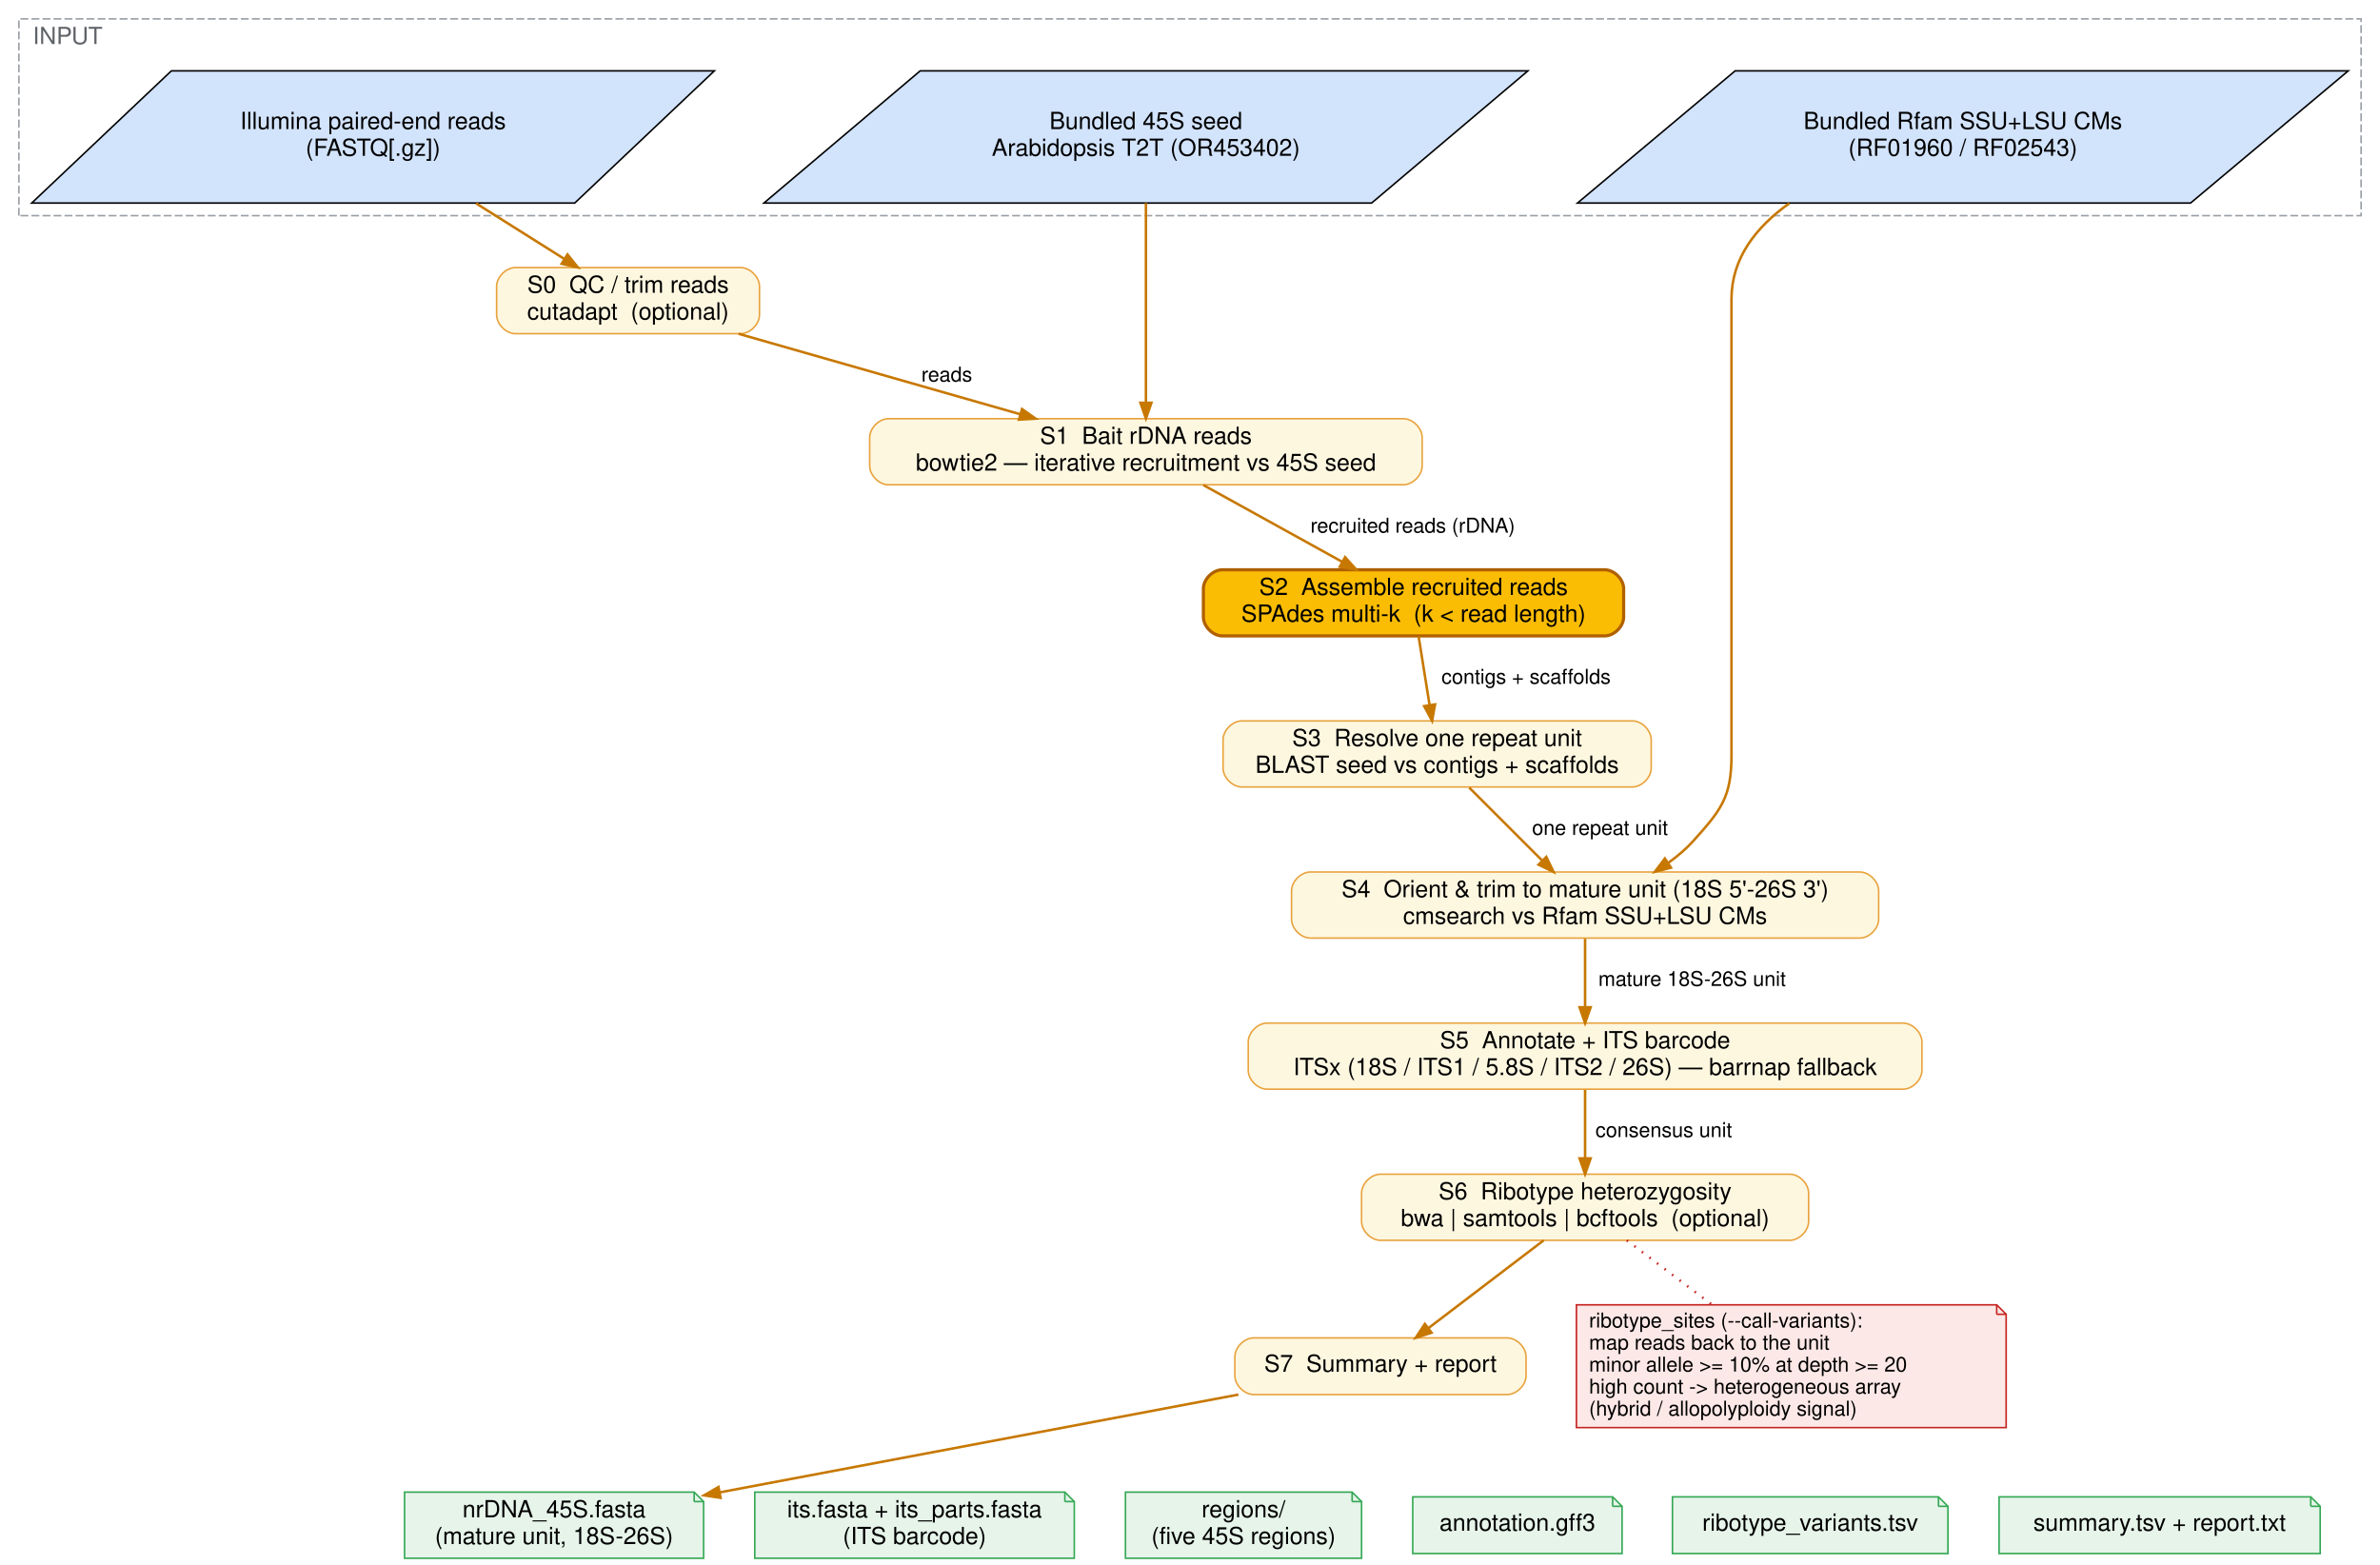
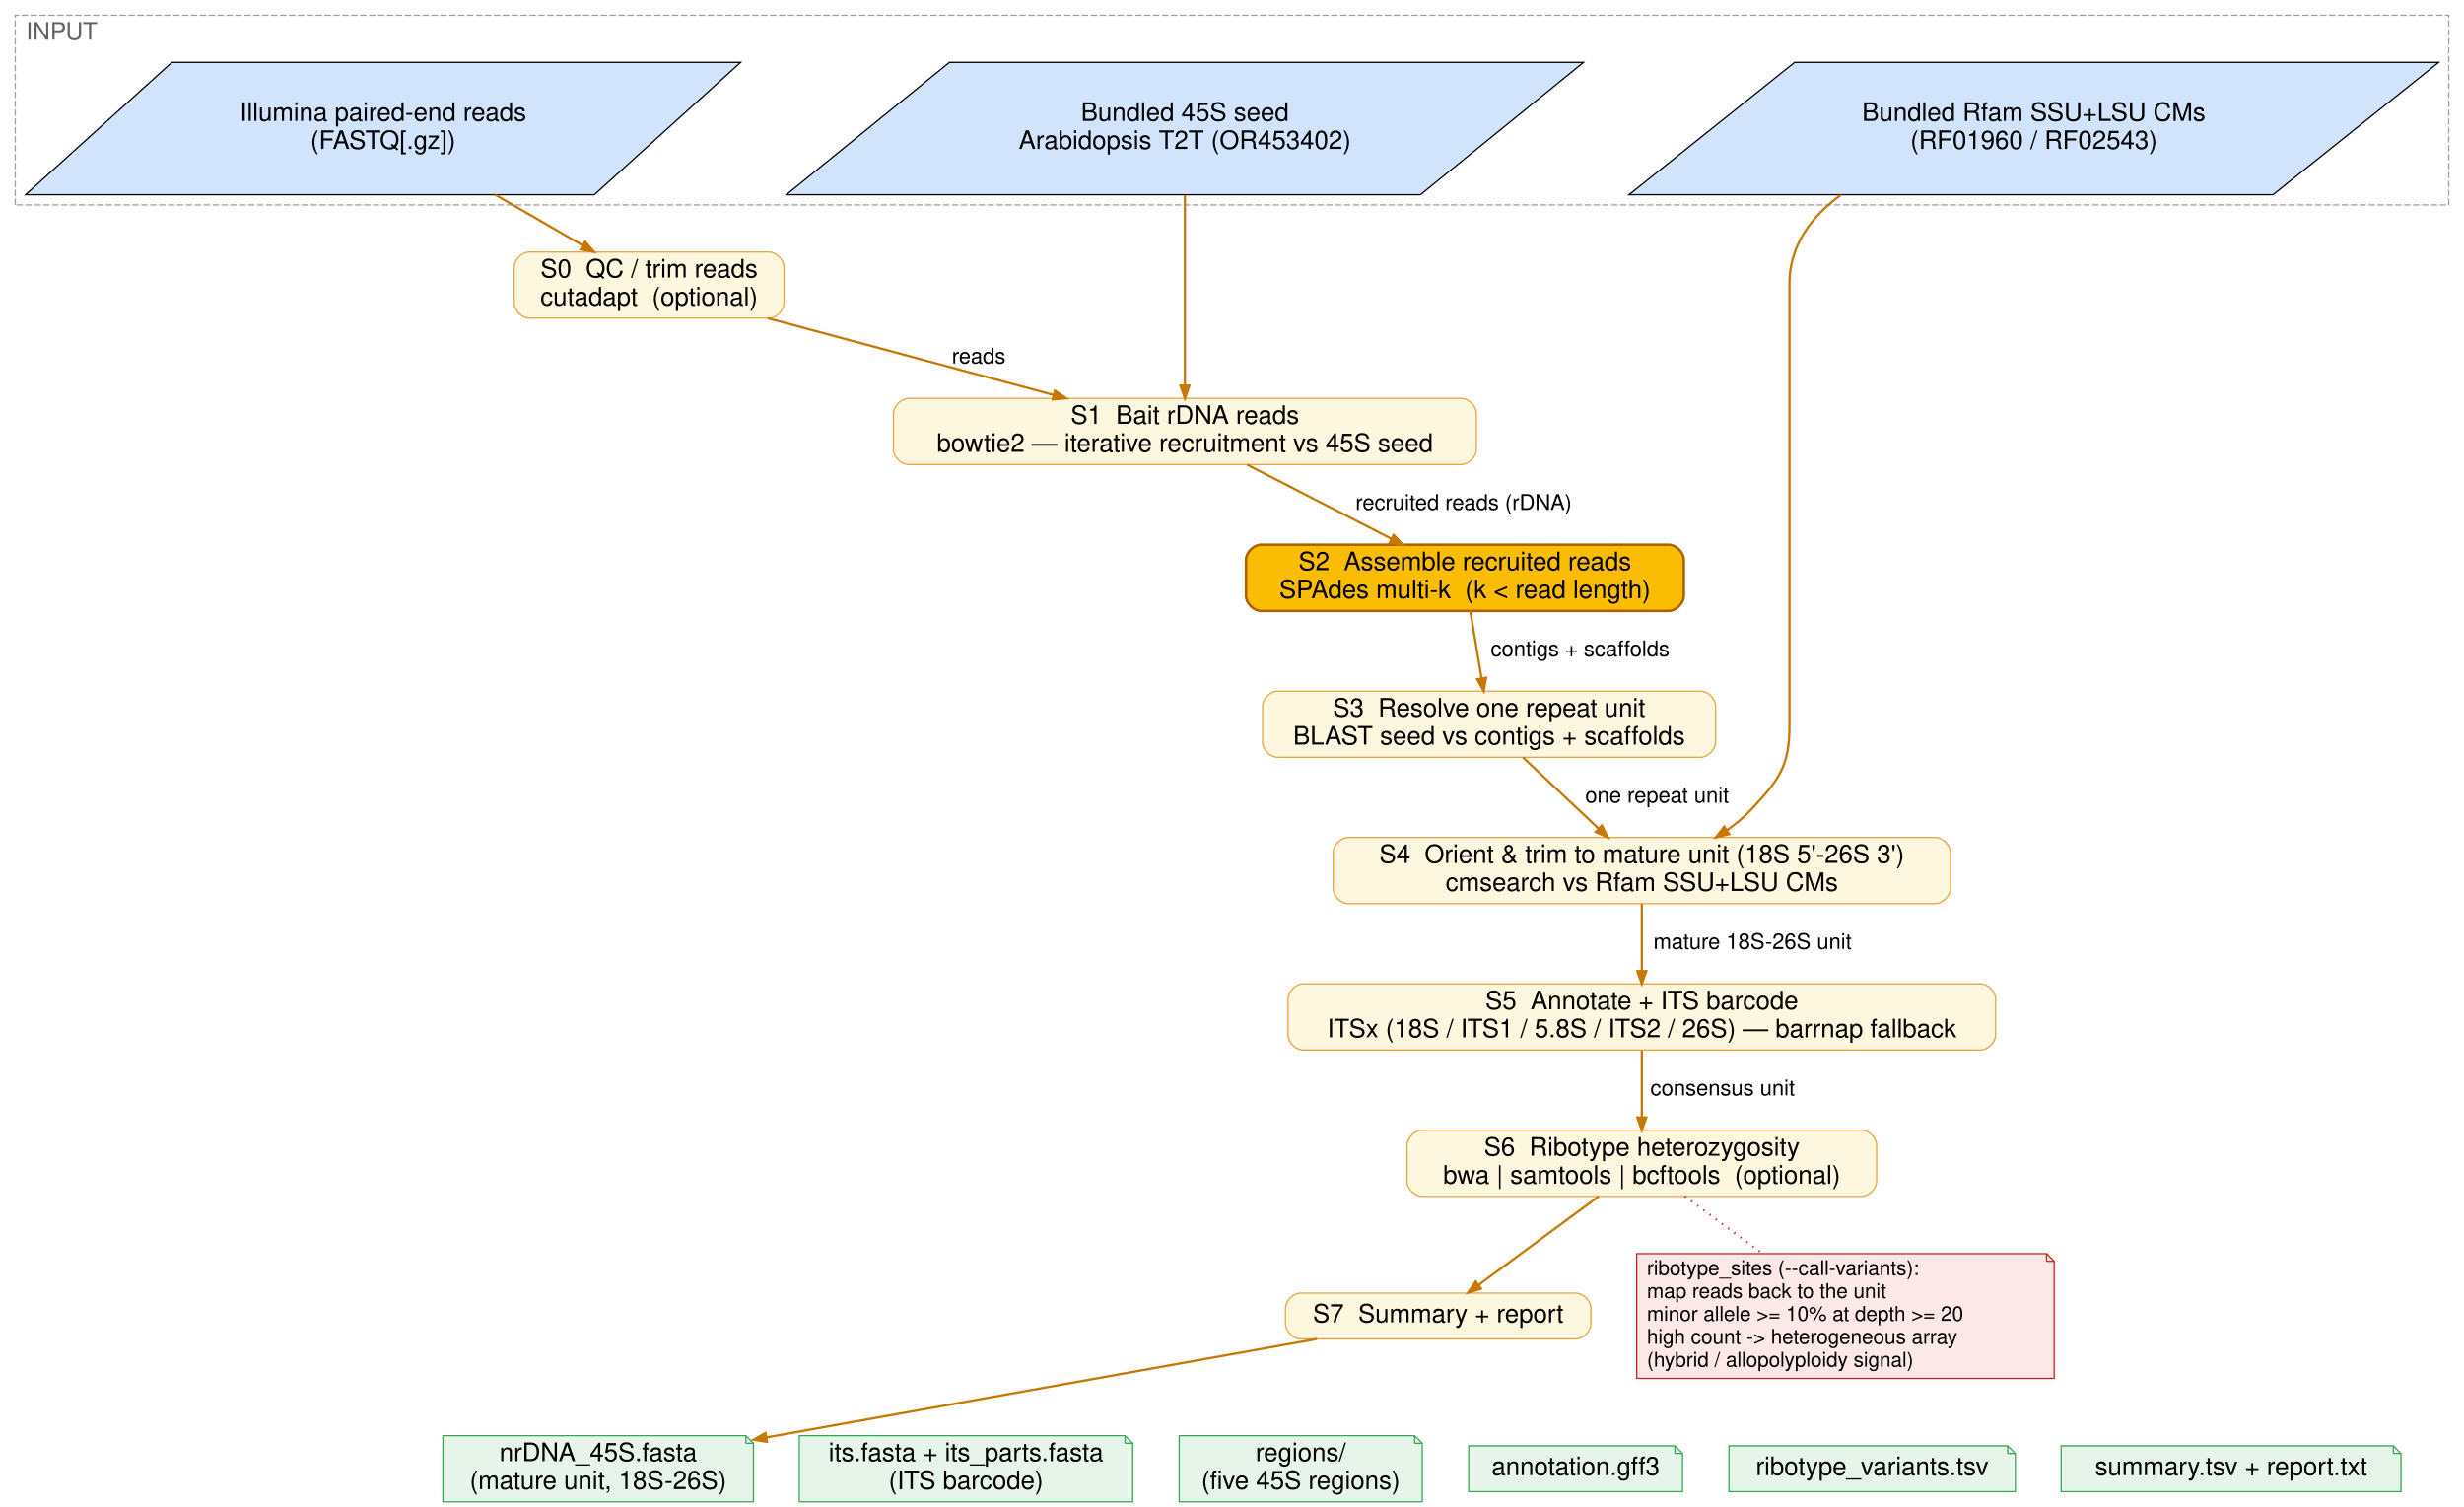
- <svg xmlns="http://www.w3.org/2000/svg" width="1512pt" height="994pt" viewBox="0.00 0.00 1512.00 994.00">
-   <g id="graph0" class="graph" transform="scale(1 1) rotate(0) translate(4 990)">
-     <polygon fill="white" stroke="transparent" points="-4,4 -4,-990 1508,-990 1508,4 -4,4" />
+ <svg xmlns="http://www.w3.org/2000/svg" width="1936pt" height="1184pt" viewBox="0.00 0.00 1936.00 1184.00">
+   <g id="graph0" class="graph" transform="scale(1 1) rotate(0) translate(4 1180)">
+     <polygon fill="white" stroke="transparent" points="-4,4 -4,-1180 1932,-1180 1932,4 -4,4" />
    <g id="clust1" class="cluster">
-       <polygon fill="white" stroke="#9aa0a6" stroke-dasharray="5,2" points="8,-853 8,-978 1496,-978 1496,-853 8,-853" />
-       <text text-anchor="middle" x="39" y="-962" font-family="Helvetica,sans-Serif" font-size="15.00" fill="#5f6368">INPUT</text>
+       <polygon fill="white" stroke="#9aa0a6" stroke-dasharray="5,2" points="8,-1019 8,-1168 1920,-1168 1920,-1019 8,-1019" />
+       <text text-anchor="middle" x="44.5" y="-1148.8" font-family="Helvetica,sans-Serif" font-size="19.00" fill="#5f6368">INPUT</text>
    </g>
    <g id="node1" class="node">
-       <polygon fill="#d2e3fc" stroke="black" points="449.86,-945 104.88,-945 16.14,-861 361.12,-861 449.86,-945" />
-       <text text-anchor="middle" x="233" y="-908" font-family="Helvetica,sans-Serif" font-size="15.00">Illumina paired-end reads</text>
-       <text text-anchor="middle" x="233" y="-891" font-family="Helvetica,sans-Serif" font-size="15.00">(FASTQ[.gz])</text>
+       <polygon fill="#d2e3fc" stroke="black" points="577.92,-1131 131.04,-1131 16.08,-1027 462.96,-1027 577.92,-1131" />
+       <text text-anchor="middle" x="297" y="-1085" font-family="Helvetica,sans-Serif" font-size="20.00">Illumina paired-end reads</text>
+       <text text-anchor="middle" x="297" y="-1063" font-family="Helvetica,sans-Serif" font-size="20.00">(FASTQ[.gz])</text>
    </g>
    <g id="node4" class="node">
-       <path fill="#fef7e0" stroke="#e8a33d" d="M466.5,-820C466.5,-820 323.5,-820 323.5,-820 317.5,-820 311.5,-814 311.5,-808 311.5,-808 311.5,-790 311.5,-790 311.5,-784 317.5,-778 323.5,-778 323.5,-778 466.5,-778 466.5,-778 472.5,-778 478.5,-784 478.5,-790 478.5,-790 478.5,-808 478.5,-808 478.5,-814 472.5,-820 466.5,-820" />
-       <text text-anchor="middle" x="395" y="-804" font-family="Helvetica,sans-Serif" font-size="15.00">S0  QC / trim reads</text>
-       <text text-anchor="middle" x="395" y="-787" font-family="Helvetica,sans-Serif" font-size="15.00">cutadapt  (optional)</text>
+       <path fill="#fef7e0" stroke="#e8a33d" d="M600,-982C600,-982 412,-982 412,-982 406,-982 400,-976 400,-970 400,-970 400,-942 400,-942 400,-936 406,-930 412,-930 412,-930 600,-930 600,-930 606,-930 612,-936 612,-942 612,-942 612,-970 612,-970 612,-976 606,-982 600,-982" />
+       <text text-anchor="middle" x="506" y="-962" font-family="Helvetica,sans-Serif" font-size="20.00">S0  QC / trim reads</text>
+       <text text-anchor="middle" x="506" y="-940" font-family="Helvetica,sans-Serif" font-size="20.00">cutadapt  (optional)</text>
    </g>
    <g id="edge1" class="edge">
-       <path fill="none" stroke="#c77800" stroke-width="1.6" d="M298.42,-860.81C317.42,-848.85 337.6,-836.14 354.58,-825.45" />
-       <polygon fill="#c77800" stroke="#c77800" stroke-width="1.6" points="356.54,-828.35 363.14,-820.06 352.81,-822.43 356.54,-828.35" />
+       <path fill="none" stroke="#c77800" stroke-width="1.8" d="M385.33,-1026.86C408.73,-1013.32 433.23,-999.13 454,-987.11" />
+       <polygon fill="#c77800" stroke="#c77800" stroke-width="1.8" points="455.75,-990.13 462.66,-982.09 452.25,-984.08 455.75,-990.13" />
    </g>
    <g id="node2" class="node">
-       <polygon fill="#d2e3fc" stroke="black" points="966.7,-945 580.62,-945 481.3,-861 867.38,-861 966.7,-945" />
-       <text text-anchor="middle" x="724" y="-908" font-family="Helvetica,sans-Serif" font-size="15.00">Bundled 45S seed</text>
-       <text text-anchor="middle" x="724" y="-891" font-family="Helvetica,sans-Serif" font-size="15.00">Arabidopsis T2T (OR453402)</text>
+       <polygon fill="#d2e3fc" stroke="black" points="1240.2,-1131 741.97,-1131 613.8,-1027 1112.03,-1027 1240.2,-1131" />
+       <text text-anchor="middle" x="927" y="-1085" font-family="Helvetica,sans-Serif" font-size="20.00">Bundled 45S seed</text>
+       <text text-anchor="middle" x="927" y="-1063" font-family="Helvetica,sans-Serif" font-size="20.00">Arabidopsis T2T (OR453402)</text>
    </g>
    <g id="node5" class="node">
-       <path fill="#fef7e0" stroke="#e8a33d" d="M887.5,-724C887.5,-724 560.5,-724 560.5,-724 554.5,-724 548.5,-718 548.5,-712 548.5,-712 548.5,-694 548.5,-694 548.5,-688 554.5,-682 560.5,-682 560.5,-682 887.5,-682 887.5,-682 893.5,-682 899.5,-688 899.5,-694 899.5,-694 899.5,-712 899.5,-712 899.5,-718 893.5,-724 887.5,-724" />
-       <text text-anchor="middle" x="724" y="-708" font-family="Helvetica,sans-Serif" font-size="15.00">S1  Bait rDNA reads</text>
-       <text text-anchor="middle" x="724" y="-691" font-family="Helvetica,sans-Serif" font-size="15.00">bowtie2 — iterative recruitment vs 45S seed</text>
+       <path fill="#fef7e0" stroke="#e8a33d" d="M1144,-867C1144,-867 710,-867 710,-867 704,-867 698,-861 698,-855 698,-855 698,-827 698,-827 698,-821 704,-815 710,-815 710,-815 1144,-815 1144,-815 1150,-815 1156,-821 1156,-827 1156,-827 1156,-855 1156,-855 1156,-861 1150,-867 1144,-867" />
+       <text text-anchor="middle" x="927" y="-847" font-family="Helvetica,sans-Serif" font-size="20.00">S1  Bait rDNA reads</text>
+       <text text-anchor="middle" x="927" y="-825" font-family="Helvetica,sans-Serif" font-size="20.00">bowtie2 — iterative recruitment vs 45S seed</text>
    </g>
    <g id="edge3" class="edge">
-       <path fill="none" stroke="#c77800" stroke-width="1.6" d="M724,-860.97C724,-823.26 724,-768.21 724,-734.32" />
-       <polygon fill="#c77800" stroke="#c77800" stroke-width="1.6" points="727.5,-734.11 724,-724.11 720.5,-734.11 727.5,-734.11" />
+       <path fill="none" stroke="#c77800" stroke-width="1.8" d="M927,-1026.79C927,-981.59 927,-916.89 927,-877.26" />
+       <polygon fill="#c77800" stroke="#c77800" stroke-width="1.8" points="930.5,-877.03 927,-867.03 923.5,-877.03 930.5,-877.03" />
    </g>
    <g id="node3" class="node">
-       <polygon fill="#d2e3fc" stroke="black" points="1487.85,-945 1098.35,-945 998.15,-861 1387.65,-861 1487.85,-945" />
-       <text text-anchor="middle" x="1243" y="-908" font-family="Helvetica,sans-Serif" font-size="15.00">Bundled Rfam SSU+LSU CMs</text>
-       <text text-anchor="middle" x="1243" y="-891" font-family="Helvetica,sans-Serif" font-size="15.00">(RF01960 / RF02543)</text>
+       <polygon fill="#d2e3fc" stroke="black" points="1912.07,-1131 1406.09,-1131 1275.93,-1027 1781.91,-1027 1912.07,-1131" />
+       <text text-anchor="middle" x="1594" y="-1085" font-family="Helvetica,sans-Serif" font-size="20.00">Bundled Rfam SSU+LSU CMs</text>
+       <text text-anchor="middle" x="1594" y="-1063" font-family="Helvetica,sans-Serif" font-size="20.00">(RF01960 / RF02543)</text>
    </g>
    <g id="node8" class="node">
-       <path fill="#fef7e0" stroke="#e8a33d" d="M1177.5,-436C1177.5,-436 828.5,-436 828.5,-436 822.5,-436 816.5,-430 816.5,-424 816.5,-424 816.5,-406 816.5,-406 816.5,-400 822.5,-394 828.5,-394 828.5,-394 1177.5,-394 1177.5,-394 1183.5,-394 1189.5,-400 1189.5,-406 1189.5,-406 1189.5,-424 1189.5,-424 1189.5,-430 1183.5,-436 1177.5,-436" />
-       <text text-anchor="middle" x="1003" y="-420" font-family="Helvetica,sans-Serif" font-size="15.00">S4  Orient &amp; trim to mature unit (18S 5'-26S 3')</text>
-       <text text-anchor="middle" x="1003" y="-403" font-family="Helvetica,sans-Serif" font-size="15.00">cmsearch vs Rfam SSU+LSU CMs</text>
+       <path fill="#fef7e0" stroke="#e8a33d" d="M1516.5,-522C1516.5,-522 1055.5,-522 1055.5,-522 1049.5,-522 1043.5,-516 1043.5,-510 1043.5,-510 1043.5,-482 1043.5,-482 1043.5,-476 1049.5,-470 1055.5,-470 1055.5,-470 1516.5,-470 1516.5,-470 1522.5,-470 1528.5,-476 1528.5,-482 1528.5,-482 1528.5,-510 1528.5,-510 1528.5,-516 1522.5,-522 1516.5,-522" />
+       <text text-anchor="middle" x="1286" y="-502" font-family="Helvetica,sans-Serif" font-size="20.00">S4  Orient &amp; trim to mature unit (18S 5'-26S 3')</text>
+       <text text-anchor="middle" x="1286" y="-480" font-family="Helvetica,sans-Serif" font-size="20.00">cmsearch vs Rfam SSU+LSU CMs</text>
    </g>
    <g id="edge7" class="edge">
-       <path fill="none" stroke="#c77800" stroke-width="1.6" d="M1132.72,-860.81C1111.64,-845.81 1096,-825.94 1096,-800 1096,-800 1096,-800 1096,-510 1096,-483.74 1089.55,-475.54 1072,-456 1067.34,-450.81 1061.84,-446.11 1056.01,-441.92" />
-       <polygon fill="#c77800" stroke="#c77800" stroke-width="1.6" points="1057.56,-438.74 1047.3,-436.13 1053.69,-444.58 1057.56,-438.74" />
+       <path fill="none" stroke="#c77800" stroke-width="1.8" d="M1442.25,-1026.73C1418.7,-1009.47 1402,-986.75 1402,-957 1402,-957 1402,-957 1402,-610 1402,-577.78 1393.93,-567.61 1372,-544 1366.34,-537.91 1359.71,-532.43 1352.68,-527.55" />
+       <polygon fill="#c77800" stroke="#c77800" stroke-width="1.8" points="1354.57,-524.61 1344.28,-522.1 1350.76,-530.48 1354.57,-524.61" />
    </g>
    <g id="edge2" class="edge">
-       <path fill="none" stroke="#c77800" stroke-width="1.6" d="M465.18,-777.95C517.69,-762.94 589.59,-742.4 644.28,-726.78" />
-       <polygon fill="#c77800" stroke="#c77800" stroke-width="1.6" points="645.28,-730.13 653.93,-724.02 643.36,-723.4 645.28,-730.13" />
-       <text text-anchor="middle" x="597.5" y="-747.6" font-family="Helvetica,sans-Serif" font-size="13.00">reads</text>
+       <path fill="none" stroke="#c77800" stroke-width="1.8" d="M599.17,-929.99C665.66,-912.15 755.08,-888.14 823.74,-869.72" />
+       <polygon fill="#c77800" stroke="#c77800" stroke-width="1.8" points="824.96,-873.01 833.71,-867.04 823.15,-866.25 824.96,-873.01" />
+       <text text-anchor="middle" x="765" y="-894.4" font-family="Helvetica,sans-Serif" font-size="17.00">reads</text>
    </g>
    <g id="node6" class="node">
-       <path fill="#fbbc04" stroke="#b06000" stroke-width="2" d="M1015.5,-628C1015.5,-628 772.5,-628 772.5,-628 766.5,-628 760.5,-622 760.5,-616 760.5,-616 760.5,-598 760.5,-598 760.5,-592 766.5,-586 772.5,-586 772.5,-586 1015.5,-586 1015.5,-586 1021.5,-586 1027.5,-592 1027.5,-598 1027.5,-598 1027.5,-616 1027.5,-616 1027.5,-622 1021.5,-628 1015.5,-628" />
-       <text text-anchor="middle" x="894" y="-612" font-family="Helvetica,sans-Serif" font-size="15.00">S2  Assemble recruited reads</text>
-       <text text-anchor="middle" x="894" y="-595" font-family="Helvetica,sans-Serif" font-size="15.00">SPAdes multi-k  (k &lt; read length)</text>
+       <path fill="#fbbc04" stroke="#b06000" stroke-width="2" d="M1307,-752C1307,-752 987,-752 987,-752 981,-752 975,-746 975,-740 975,-740 975,-712 975,-712 975,-706 981,-700 987,-700 987,-700 1307,-700 1307,-700 1313,-700 1319,-706 1319,-712 1319,-712 1319,-740 1319,-740 1319,-746 1313,-752 1307,-752" />
+       <text text-anchor="middle" x="1147" y="-732" font-family="Helvetica,sans-Serif" font-size="20.00">S2  Assemble recruited reads</text>
+       <text text-anchor="middle" x="1147" y="-710" font-family="Helvetica,sans-Serif" font-size="20.00">SPAdes multi-k  (k &lt; read length)</text>
    </g>
    <g id="edge4" class="edge">
-       <path fill="none" stroke="#c77800" stroke-width="1.6" d="M760.47,-681.83C786.24,-667.59 820.96,-648.39 848.54,-633.14" />
-       <polygon fill="#c77800" stroke="#c77800" stroke-width="1.6" points="850.53,-636.03 857.59,-628.13 847.15,-629.91 850.53,-636.03" />
-       <text text-anchor="middle" x="893.5" y="-651.6" font-family="Helvetica,sans-Serif" font-size="13.00">recruited reads (rDNA)</text>
+       <path fill="none" stroke="#c77800" stroke-width="1.8" d="M975.83,-814.92C1009.29,-797.73 1053.84,-774.85 1089.1,-756.74" />
+       <polygon fill="#c77800" stroke="#c77800" stroke-width="1.8" points="1091.02,-759.69 1098.31,-752.01 1087.82,-753.46 1091.02,-759.69" />
+       <text text-anchor="middle" x="1146" y="-779.4" font-family="Helvetica,sans-Serif" font-size="17.00">recruited reads (rDNA)</text>
    </g>
    <g id="node7" class="node">
-       <path fill="#fef7e0" stroke="#e8a33d" d="M1033,-532C1033,-532 785,-532 785,-532 779,-532 773,-526 773,-520 773,-520 773,-502 773,-502 773,-496 779,-490 785,-490 785,-490 1033,-490 1033,-490 1039,-490 1045,-496 1045,-502 1045,-502 1045,-520 1045,-520 1045,-526 1039,-532 1033,-532" />
-       <text text-anchor="middle" x="909" y="-516" font-family="Helvetica,sans-Serif" font-size="15.00">S3  Resolve one repeat unit</text>
-       <text text-anchor="middle" x="909" y="-499" font-family="Helvetica,sans-Serif" font-size="15.00">BLAST seed vs contigs + scaffolds</text>
+       <path fill="#fef7e0" stroke="#e8a33d" d="M1332,-637C1332,-637 1000,-637 1000,-637 994,-637 988,-631 988,-625 988,-625 988,-597 988,-597 988,-591 994,-585 1000,-585 1000,-585 1332,-585 1332,-585 1338,-585 1344,-591 1344,-597 1344,-597 1344,-625 1344,-625 1344,-631 1338,-637 1332,-637" />
+       <text text-anchor="middle" x="1166" y="-617" font-family="Helvetica,sans-Serif" font-size="20.00">S3  Resolve one repeat unit</text>
+       <text text-anchor="middle" x="1166" y="-595" font-family="Helvetica,sans-Serif" font-size="20.00">BLAST seed vs contigs + scaffolds</text>
    </g>
    <g id="edge5" class="edge">
-       <path fill="none" stroke="#c77800" stroke-width="1.6" d="M897.25,-585.6C899.27,-572.95 901.9,-556.47 904.16,-542.31" />
-       <polygon fill="#c77800" stroke="#c77800" stroke-width="1.6" points="907.68,-542.46 905.8,-532.03 900.77,-541.36 907.68,-542.46" />
-       <text text-anchor="middle" x="965.5" y="-555.6" font-family="Helvetica,sans-Serif" font-size="13.00">contigs + scaffolds</text>
+       <path fill="none" stroke="#c77800" stroke-width="1.8" d="M1151.22,-699.92C1153.82,-684.41 1157.21,-664.28 1160.08,-647.19" />
+       <polygon fill="#c77800" stroke="#c77800" stroke-width="1.8" points="1163.59,-647.45 1161.8,-637.01 1156.69,-646.29 1163.59,-647.45" />
+       <text text-anchor="middle" x="1237.5" y="-664.4" font-family="Helvetica,sans-Serif" font-size="17.00">contigs + scaffolds</text>
    </g>
    <g id="edge6" class="edge">
-       <path fill="none" stroke="#c77800" stroke-width="1.6" d="M929.4,-489.6C942.92,-476.08 960.81,-458.19 975.57,-443.43" />
-       <polygon fill="#c77800" stroke="#c77800" stroke-width="1.6" points="978.37,-445.58 982.97,-436.03 973.42,-440.63 978.37,-445.58" />
-       <text text-anchor="middle" x="1012.5" y="-459.6" font-family="Helvetica,sans-Serif" font-size="13.00">one repeat unit</text>
+       <path fill="none" stroke="#c77800" stroke-width="1.8" d="M1192.63,-584.92C1210.03,-568.54 1232.92,-546.98 1251.68,-529.32" />
+       <polygon fill="#c77800" stroke="#c77800" stroke-width="1.8" points="1254.56,-531.41 1259.44,-522.01 1249.76,-526.32 1254.56,-531.41" />
+       <text text-anchor="middle" x="1298" y="-549.4" font-family="Helvetica,sans-Serif" font-size="17.00">one repeat unit</text>
    </g>
    <g id="node9" class="node">
-       <path fill="#fef7e0" stroke="#e8a33d" d="M1205,-340C1205,-340 801,-340 801,-340 795,-340 789,-334 789,-328 789,-328 789,-310 789,-310 789,-304 795,-298 801,-298 801,-298 1205,-298 1205,-298 1211,-298 1217,-304 1217,-310 1217,-310 1217,-328 1217,-328 1217,-334 1211,-340 1205,-340" />
-       <text text-anchor="middle" x="1003" y="-324" font-family="Helvetica,sans-Serif" font-size="15.00">S5  Annotate + ITS barcode</text>
-       <text text-anchor="middle" x="1003" y="-307" font-family="Helvetica,sans-Serif" font-size="15.00">ITSx (18S / ITS1 / 5.8S / ITS2 / 26S) — barrnap fallback</text>
+       <path fill="#fef7e0" stroke="#e8a33d" d="M1552,-407C1552,-407 1020,-407 1020,-407 1014,-407 1008,-401 1008,-395 1008,-395 1008,-367 1008,-367 1008,-361 1014,-355 1020,-355 1020,-355 1552,-355 1552,-355 1558,-355 1564,-361 1564,-367 1564,-367 1564,-395 1564,-395 1564,-401 1558,-407 1552,-407" />
+       <text text-anchor="middle" x="1286" y="-387" font-family="Helvetica,sans-Serif" font-size="20.00">S5  Annotate + ITS barcode</text>
+       <text text-anchor="middle" x="1286" y="-365" font-family="Helvetica,sans-Serif" font-size="20.00">ITSx (18S / ITS1 / 5.8S / ITS2 / 26S) — barrnap fallback</text>
    </g>
    <g id="edge8" class="edge">
-       <path fill="none" stroke="#c77800" stroke-width="1.6" d="M1003,-393.6C1003,-380.95 1003,-364.47 1003,-350.31" />
-       <polygon fill="#c77800" stroke="#c77800" stroke-width="1.6" points="1006.5,-350.03 1003,-340.03 999.5,-350.03 1006.5,-350.03" />
-       <text text-anchor="middle" x="1071" y="-363.6" font-family="Helvetica,sans-Serif" font-size="13.00">mature 18S-26S unit</text>
+       <path fill="none" stroke="#c77800" stroke-width="1.8" d="M1286,-469.92C1286,-454.41 1286,-434.28 1286,-417.19" />
+       <polygon fill="#c77800" stroke="#c77800" stroke-width="1.8" points="1289.5,-417.01 1286,-407.01 1282.5,-417.01 1289.5,-417.01" />
+       <text text-anchor="middle" x="1373" y="-434.4" font-family="Helvetica,sans-Serif" font-size="17.00">mature 18S-26S unit</text>
    </g>
    <g id="node10" class="node">
-       <path fill="#fef7e0" stroke="#e8a33d" d="M1133,-244C1133,-244 873,-244 873,-244 867,-244 861,-238 861,-232 861,-232 861,-214 861,-214 861,-208 867,-202 873,-202 873,-202 1133,-202 1133,-202 1139,-202 1145,-208 1145,-214 1145,-214 1145,-232 1145,-232 1145,-238 1139,-244 1133,-244" />
-       <text text-anchor="middle" x="1003" y="-228" font-family="Helvetica,sans-Serif" font-size="15.00">S6  Ribotype heterozygosity</text>
-       <text text-anchor="middle" x="1003" y="-211" font-family="Helvetica,sans-Serif" font-size="15.00">bwa | samtools | bcftools  (optional)</text>
+       <path fill="#fef7e0" stroke="#e8a33d" d="M1458.5,-292C1458.5,-292 1113.5,-292 1113.5,-292 1107.5,-292 1101.5,-286 1101.5,-280 1101.5,-280 1101.5,-252 1101.5,-252 1101.5,-246 1107.5,-240 1113.5,-240 1113.5,-240 1458.5,-240 1458.5,-240 1464.5,-240 1470.5,-246 1470.5,-252 1470.5,-252 1470.5,-280 1470.5,-280 1470.5,-286 1464.5,-292 1458.5,-292" />
+       <text text-anchor="middle" x="1286" y="-272" font-family="Helvetica,sans-Serif" font-size="20.00">S6  Ribotype heterozygosity</text>
+       <text text-anchor="middle" x="1286" y="-250" font-family="Helvetica,sans-Serif" font-size="20.00">bwa | samtools | bcftools  (optional)</text>
    </g>
    <g id="edge9" class="edge">
-       <path fill="none" stroke="#c77800" stroke-width="1.6" d="M1003,-297.6C1003,-284.95 1003,-268.47 1003,-254.31" />
-       <polygon fill="#c77800" stroke="#c77800" stroke-width="1.6" points="1006.5,-254.03 1003,-244.03 999.5,-254.03 1006.5,-254.03" />
-       <text text-anchor="middle" x="1053" y="-267.6" font-family="Helvetica,sans-Serif" font-size="13.00">consensus unit</text>
+       <path fill="none" stroke="#c77800" stroke-width="1.8" d="M1286,-354.92C1286,-339.41 1286,-319.28 1286,-302.19" />
+       <polygon fill="#c77800" stroke="#c77800" stroke-width="1.8" points="1289.5,-302.01 1286,-292.01 1282.5,-302.01 1289.5,-302.01" />
+       <text text-anchor="middle" x="1349.5" y="-319.4" font-family="Helvetica,sans-Serif" font-size="17.00">consensus unit</text>
    </g>
    <g id="node11" class="node">
-       <path fill="#fef7e0" stroke="#e8a33d" d="M953.5,-140C953.5,-140 792.5,-140 792.5,-140 786.5,-140 780.5,-134 780.5,-128 780.5,-128 780.5,-116 780.5,-116 780.5,-110 786.5,-104 792.5,-104 792.5,-104 953.5,-104 953.5,-104 959.5,-104 965.5,-110 965.5,-116 965.5,-116 965.5,-128 965.5,-128 965.5,-134 959.5,-140 953.5,-140" />
-       <text text-anchor="middle" x="873" y="-118.5" font-family="Helvetica,sans-Serif" font-size="15.00">S7  Summary + report</text>
+       <path fill="#fef7e0" stroke="#e8a33d" d="M1234,-164C1234,-164 1018,-164 1018,-164 1012,-164 1006,-158 1006,-152 1006,-152 1006,-140 1006,-140 1006,-134 1012,-128 1018,-128 1018,-128 1234,-128 1234,-128 1240,-128 1246,-134 1246,-140 1246,-140 1246,-152 1246,-152 1246,-158 1240,-164 1234,-164" />
+       <text text-anchor="middle" x="1126" y="-141" font-family="Helvetica,sans-Serif" font-size="20.00">S7  Summary + report</text>
    </g>
    <g id="edge10" class="edge">
-       <path fill="none" stroke="#c77800" stroke-width="1.6" d="M976.69,-201.97C955.51,-185.83 925.7,-163.14 903.48,-146.21" />
-       <polygon fill="#c77800" stroke="#c77800" stroke-width="1.6" points="905.45,-143.31 895.37,-140.04 901.21,-148.88 905.45,-143.31" />
+       <path fill="none" stroke="#c77800" stroke-width="1.8" d="M1252.07,-239.98C1224.14,-219.38 1184.84,-190.39 1157.57,-170.28" />
+       <polygon fill="#c77800" stroke="#c77800" stroke-width="1.8" points="1159.65,-167.47 1149.52,-164.35 1155.49,-173.1 1159.65,-167.47" />
    </g>
    <g id="node12" class="node">
-       <polygon fill="#fce8e6" stroke="#c5221f" points="1264.5,-161 997.5,-161 997.5,-83 1270.5,-83 1270.5,-155 1264.5,-161" />
-       <polyline fill="none" stroke="#c5221f" points="1264.5,-161 1264.5,-155 " />
-       <polyline fill="none" stroke="#c5221f" points="1270.5,-155 1264.5,-155 " />
-       <text text-anchor="start" x="1005.5" y="-146.6" font-family="Helvetica,sans-Serif" font-size="13.00">ribotype_sites (--call-variants):</text>
-       <text text-anchor="start" x="1005.5" y="-132.6" font-family="Helvetica,sans-Serif" font-size="13.00">  map reads back to the unit</text>
-       <text text-anchor="start" x="1005.5" y="-118.6" font-family="Helvetica,sans-Serif" font-size="13.00">  minor allele &gt;= 10% at depth &gt;= 20</text>
-       <text text-anchor="start" x="1005.5" y="-104.6" font-family="Helvetica,sans-Serif" font-size="13.00">  high count -&gt; heterogeneous array</text>
-       <text text-anchor="start" x="1005.5" y="-90.6" font-family="Helvetica,sans-Serif" font-size="13.00">  (hybrid / allopolyploidy signal)</text>
+       <polygon fill="#fce8e6" stroke="#c5221f" points="1604,-195 1282,-195 1282,-97 1610,-97 1610,-189 1604,-195" />
+       <polyline fill="none" stroke="#c5221f" points="1604,-195 1604,-189 " />
+       <polyline fill="none" stroke="#c5221f" points="1610,-189 1604,-189 " />
+       <text text-anchor="start" x="1290" y="-178.2" font-family="Helvetica,sans-Serif" font-size="16.00">ribotype_sites (--call-variants):</text>
+       <text text-anchor="start" x="1290" y="-160.2" font-family="Helvetica,sans-Serif" font-size="16.00">  map reads back to the unit</text>
+       <text text-anchor="start" x="1290" y="-142.2" font-family="Helvetica,sans-Serif" font-size="16.00">  minor allele &gt;= 10% at depth &gt;= 20</text>
+       <text text-anchor="start" x="1290" y="-124.2" font-family="Helvetica,sans-Serif" font-size="16.00">  high count -&gt; heterogeneous array</text>
+       <text text-anchor="start" x="1290" y="-106.2" font-family="Helvetica,sans-Serif" font-size="16.00">  (hybrid / allopolyploidy signal)</text>
    </g>
    <g id="edge11" class="edge">
-       <path fill="none" stroke="#c5221f" stroke-width="1.6" stroke-dasharray="1,5" d="M1029.51,-201.97C1045.06,-190.21 1065.22,-174.98 1083.68,-161.03" />
+       <path fill="none" stroke="#c5221f" stroke-width="1.8" stroke-dasharray="1,5" d="M1319.93,-239.98C1337.64,-226.92 1359.91,-210.49 1380.78,-195.1" />
    </g>
    <g id="node13" class="node">
-       <polygon fill="#e6f4ea" stroke="#34a853" points="437,-42 253,-42 253,0 443,0 443,-36 437,-42" />
-       <polyline fill="none" stroke="#34a853" points="437,-42 437,-36 " />
-       <polyline fill="none" stroke="#34a853" points="443,-36 437,-36 " />
-       <text text-anchor="middle" x="348" y="-26" font-family="Helvetica,sans-Serif" font-size="15.00">nrDNA_45S.fasta</text>
-       <text text-anchor="middle" x="348" y="-9" font-family="Helvetica,sans-Serif" font-size="15.00">(mature unit, 18S-26S)</text>
+       <polygon fill="#e6f4ea" stroke="#34a853" points="582,-52 344,-52 344,0 588,0 588,-46 582,-52" />
+       <polyline fill="none" stroke="#34a853" points="582,-52 582,-46 " />
+       <polyline fill="none" stroke="#34a853" points="588,-46 582,-46 " />
+       <text text-anchor="middle" x="466" y="-32" font-family="Helvetica,sans-Serif" font-size="20.00">nrDNA_45S.fasta</text>
+       <text text-anchor="middle" x="466" y="-10" font-family="Helvetica,sans-Serif" font-size="20.00">(mature unit, 18S-26S)</text>
    </g>
    <g id="edge12" class="edge">
-       <path fill="none" stroke="#c77800" stroke-width="1.6" d="M782.75,-103.98C691.29,-86.73 549.89,-60.07 453.35,-41.87" />
-       <polygon fill="#c77800" stroke="#c77800" stroke-width="1.6" points="453.75,-38.38 443.28,-39.97 452.45,-45.26 453.75,-38.38" />
+       <path fill="none" stroke="#c77800" stroke-width="1.8" d="M1030.74,-127.97C916.97,-107.63 726.02,-73.49 598.06,-50.61" />
+       <polygon fill="#c77800" stroke="#c77800" stroke-width="1.8" points="598.65,-47.16 588.19,-48.85 597.42,-54.05 598.65,-47.16" />
    </g>
    <g id="node14" class="node">
-       <polygon fill="#e6f4ea" stroke="#34a853" points="672.5,-42 475.5,-42 475.5,0 678.5,0 678.5,-36 672.5,-42" />
-       <polyline fill="none" stroke="#34a853" points="672.5,-42 672.5,-36 " />
-       <polyline fill="none" stroke="#34a853" points="678.5,-36 672.5,-36 " />
-       <text text-anchor="middle" x="577" y="-26" font-family="Helvetica,sans-Serif" font-size="15.00">its.fasta + its_parts.fasta</text>
-       <text text-anchor="middle" x="577" y="-9" font-family="Helvetica,sans-Serif" font-size="15.00">(ITS barcode)</text>
+       <polygon fill="#e6f4ea" stroke="#34a853" points="880,-52 624,-52 624,0 886,0 886,-46 880,-52" />
+       <polyline fill="none" stroke="#34a853" points="880,-52 880,-46 " />
+       <polyline fill="none" stroke="#34a853" points="886,-46 880,-46 " />
+       <text text-anchor="middle" x="755" y="-32" font-family="Helvetica,sans-Serif" font-size="20.00">its.fasta + its_parts.fasta</text>
+       <text text-anchor="middle" x="755" y="-10" font-family="Helvetica,sans-Serif" font-size="20.00">(ITS barcode)</text>
    </g>
    <g id="node15" class="node">
-       <polygon fill="#e6f4ea" stroke="#34a853" points="855,-42 711,-42 711,0 861,0 861,-36 855,-42" />
-       <polyline fill="none" stroke="#34a853" points="855,-42 855,-36 " />
-       <polyline fill="none" stroke="#34a853" points="861,-36 855,-36 " />
-       <text text-anchor="middle" x="786" y="-26" font-family="Helvetica,sans-Serif" font-size="15.00">regions/</text>
-       <text text-anchor="middle" x="786" y="-9" font-family="Helvetica,sans-Serif" font-size="15.00">(five 45S regions)</text>
+       <polygon fill="#e6f4ea" stroke="#34a853" points="1107.5,-52 922.5,-52 922.5,0 1113.5,0 1113.5,-46 1107.5,-52" />
+       <polyline fill="none" stroke="#34a853" points="1107.5,-52 1107.5,-46 " />
+       <polyline fill="none" stroke="#34a853" points="1113.5,-46 1107.5,-46 " />
+       <text text-anchor="middle" x="1018" y="-32" font-family="Helvetica,sans-Serif" font-size="20.00">regions/</text>
+       <text text-anchor="middle" x="1018" y="-10" font-family="Helvetica,sans-Serif" font-size="20.00">(five 45S regions)</text>
    </g>
    <g id="node16" class="node">
-       <polygon fill="#e6f4ea" stroke="#34a853" points="1020.5,-39 893.5,-39 893.5,-3 1026.5,-3 1026.5,-33 1020.5,-39" />
-       <polyline fill="none" stroke="#34a853" points="1020.5,-39 1020.5,-33 " />
-       <polyline fill="none" stroke="#34a853" points="1026.5,-33 1020.5,-33 " />
-       <text text-anchor="middle" x="960" y="-17.5" font-family="Helvetica,sans-Serif" font-size="15.00">annotation.gff3</text>
+       <polygon fill="#e6f4ea" stroke="#34a853" points="1312,-44 1150,-44 1150,-8 1318,-8 1318,-38 1312,-44" />
+       <polyline fill="none" stroke="#34a853" points="1312,-44 1312,-38 " />
+       <polyline fill="none" stroke="#34a853" points="1318,-38 1312,-38 " />
+       <text text-anchor="middle" x="1234" y="-21" font-family="Helvetica,sans-Serif" font-size="20.00">annotation.gff3</text>
    </g>
    <g id="node17" class="node">
-       <polygon fill="#e6f4ea" stroke="#34a853" points="1227.5,-39 1058.5,-39 1058.5,-3 1233.5,-3 1233.5,-33 1227.5,-39" />
-       <polyline fill="none" stroke="#34a853" points="1227.5,-39 1227.5,-33 " />
-       <polyline fill="none" stroke="#34a853" points="1233.5,-33 1227.5,-33 " />
-       <text text-anchor="middle" x="1146" y="-17.5" font-family="Helvetica,sans-Serif" font-size="15.00">ribotype_variants.tsv</text>
+       <polygon fill="#e6f4ea" stroke="#34a853" points="1573.5,-44 1354.5,-44 1354.5,-8 1579.5,-8 1579.5,-38 1573.5,-44" />
+       <polyline fill="none" stroke="#34a853" points="1573.5,-44 1573.5,-38 " />
+       <polyline fill="none" stroke="#34a853" points="1579.5,-38 1573.5,-38 " />
+       <text text-anchor="middle" x="1467" y="-21" font-family="Helvetica,sans-Serif" font-size="20.00">ribotype_variants.tsv</text>
    </g>
    <g id="node18" class="node">
-       <polygon fill="#e6f4ea" stroke="#34a853" points="1464,-39 1266,-39 1266,-3 1470,-3 1470,-33 1464,-39" />
-       <polyline fill="none" stroke="#34a853" points="1464,-39 1464,-33 " />
-       <polyline fill="none" stroke="#34a853" points="1470,-33 1464,-33 " />
-       <text text-anchor="middle" x="1368" y="-17.5" font-family="Helvetica,sans-Serif" font-size="15.00">summary.tsv + report.txt</text>
+       <polygon fill="#e6f4ea" stroke="#34a853" points="1876.5,-44 1615.5,-44 1615.5,-8 1882.5,-8 1882.5,-38 1876.5,-44" />
+       <polyline fill="none" stroke="#34a853" points="1876.5,-44 1876.5,-38 " />
+       <polyline fill="none" stroke="#34a853" points="1882.5,-38 1876.5,-38 " />
+       <text text-anchor="middle" x="1749" y="-21" font-family="Helvetica,sans-Serif" font-size="20.00">summary.tsv + report.txt</text>
    </g>
  </g>
</svg>
